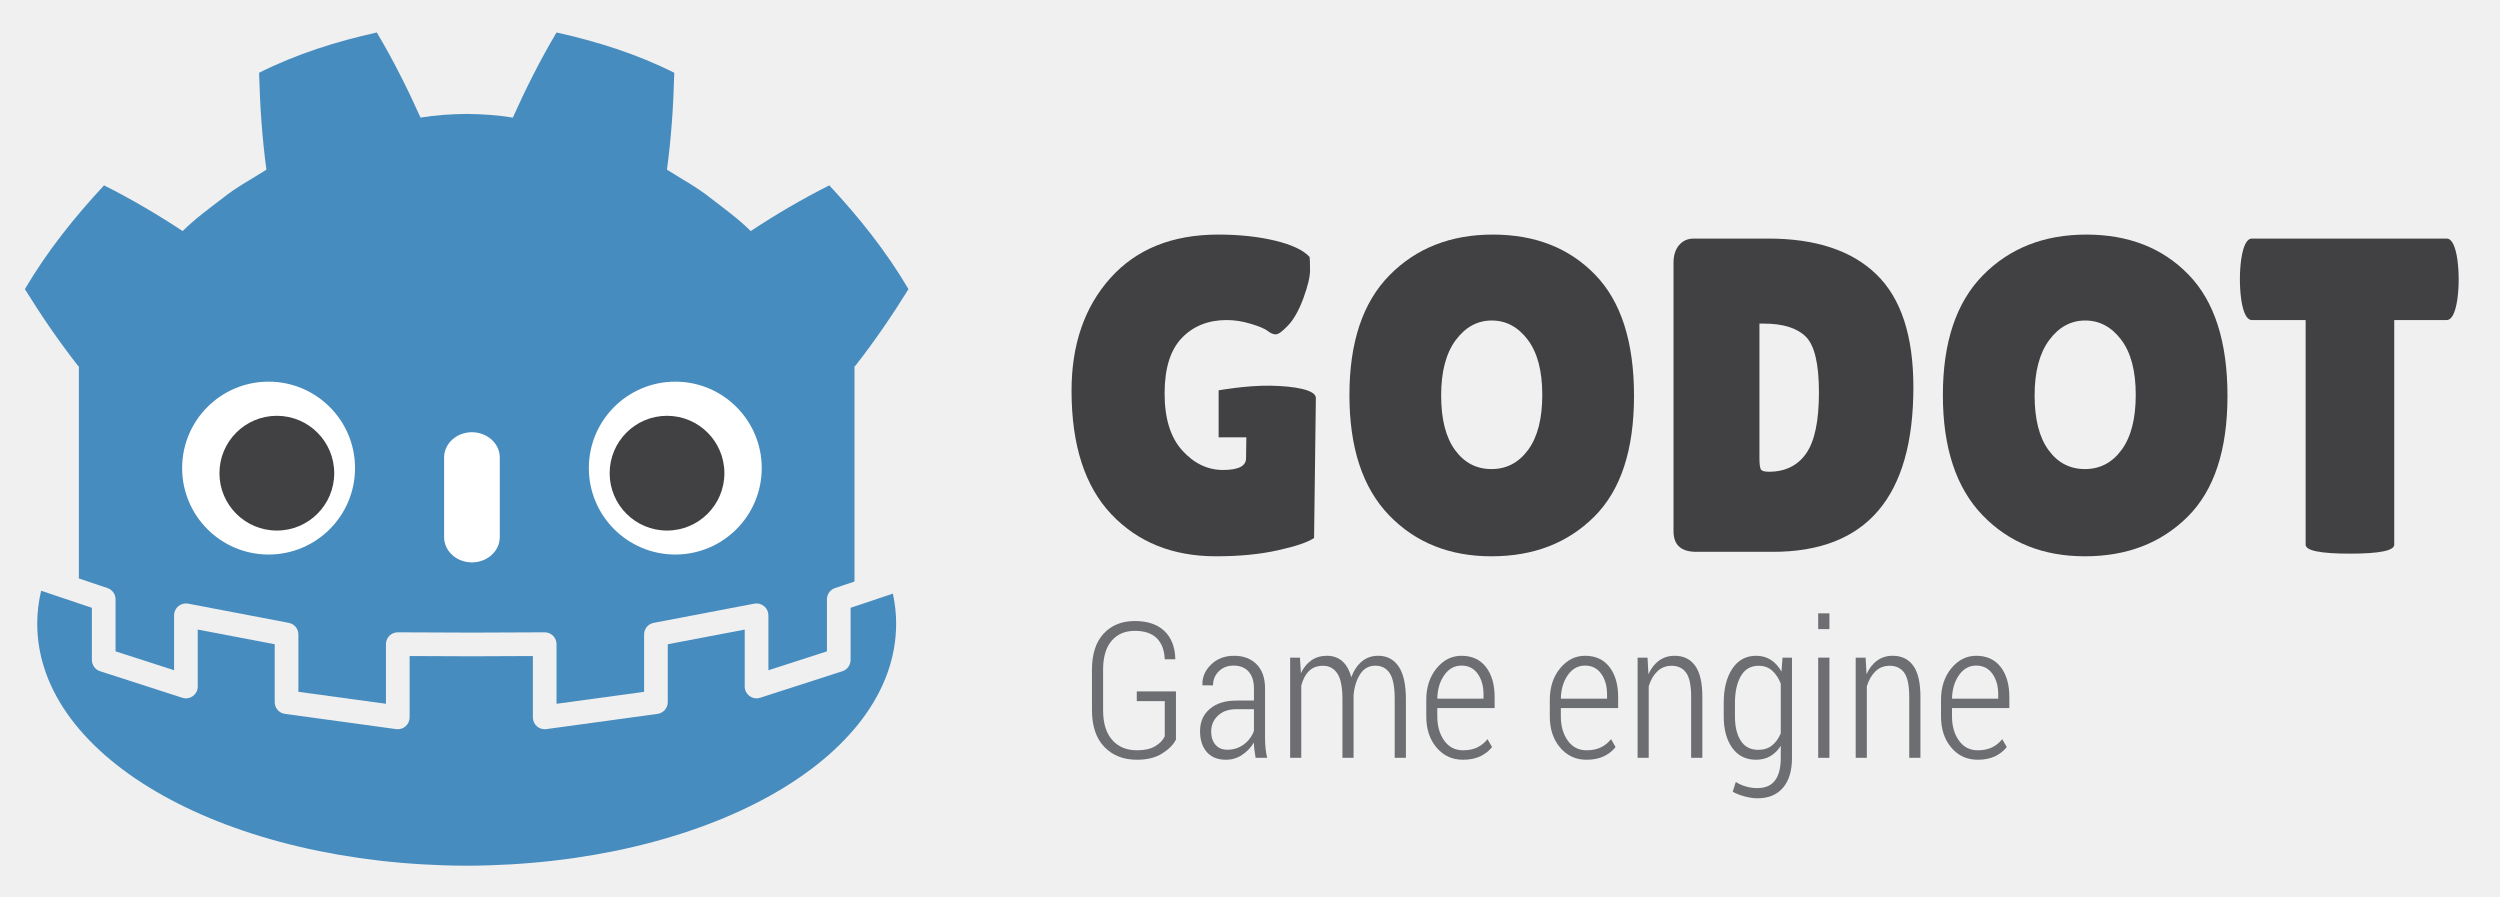
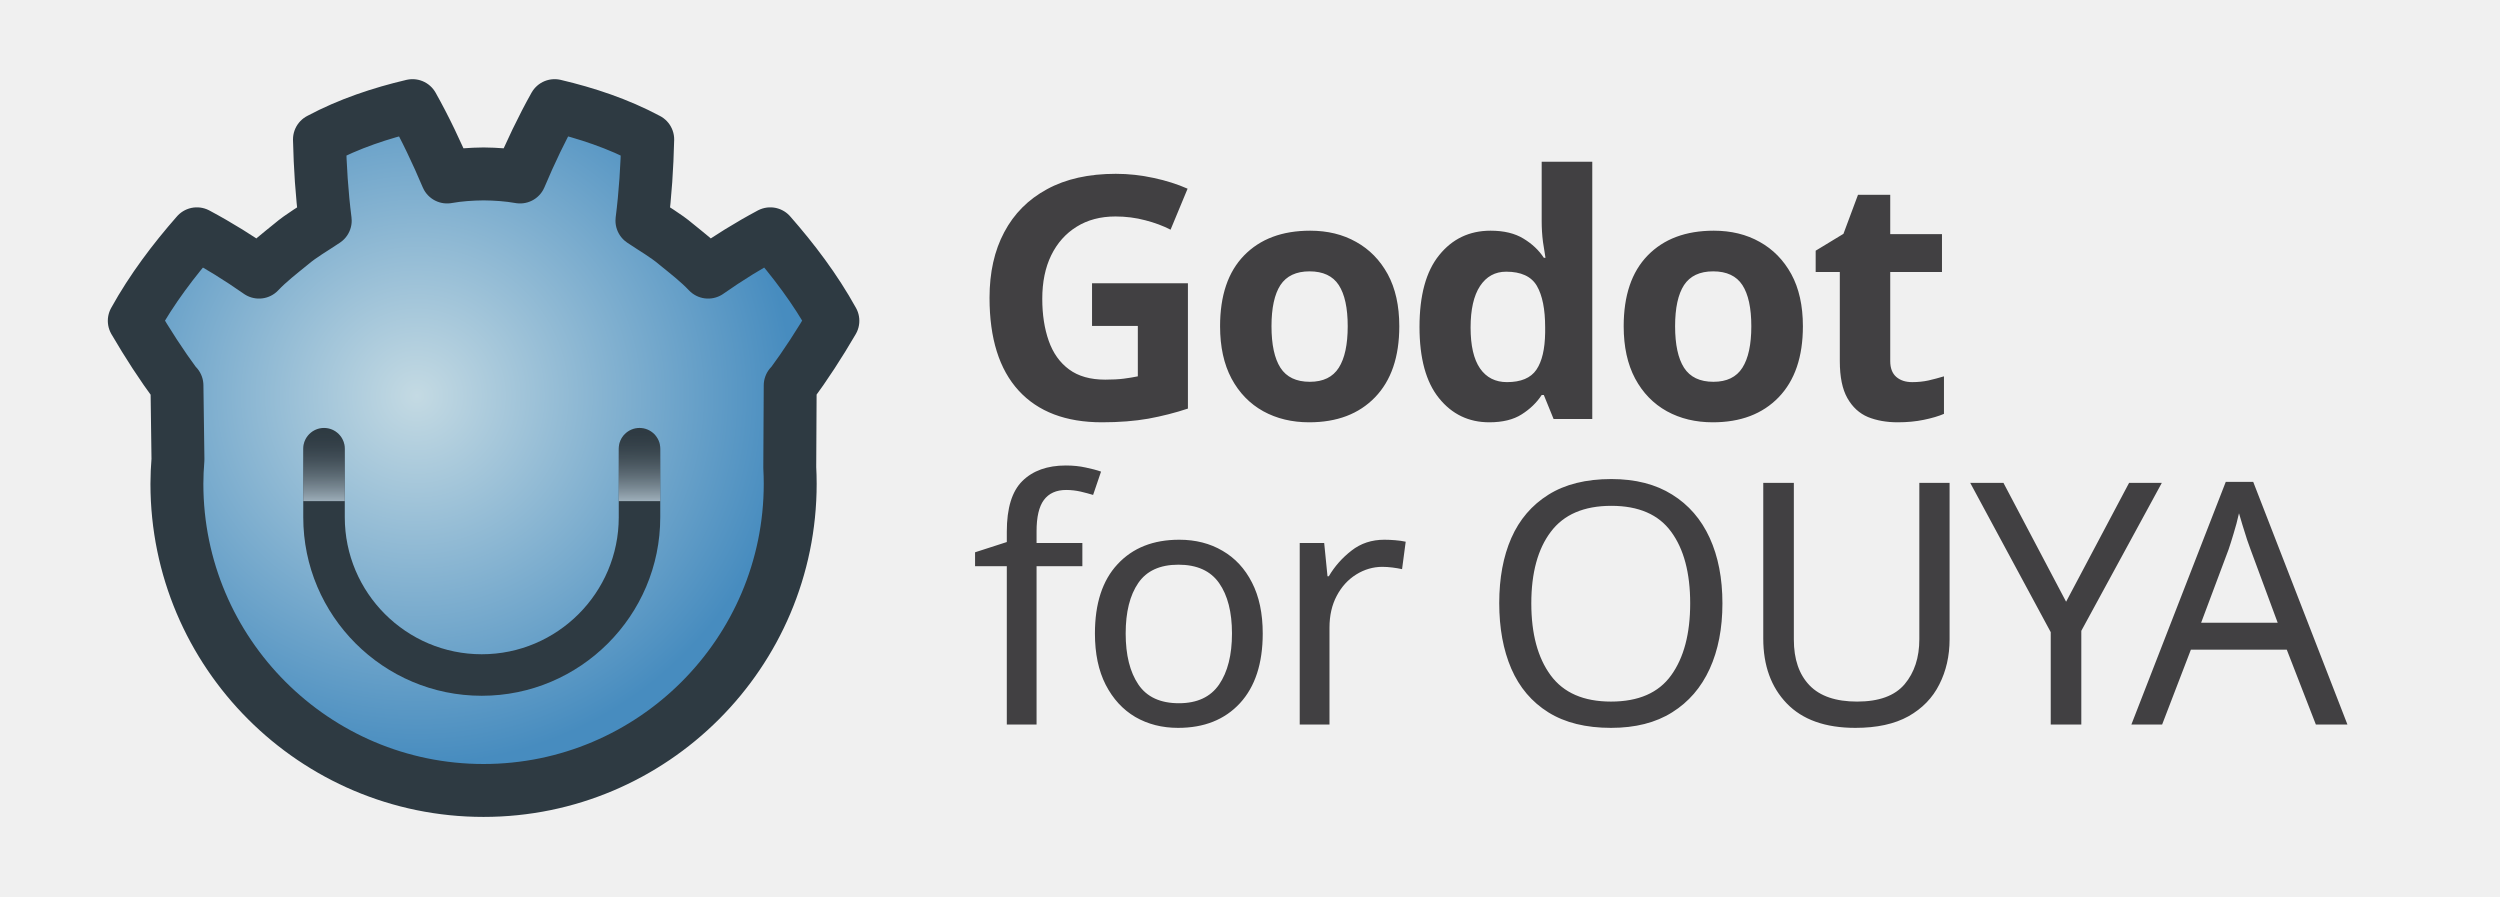
- <svg xmlns="http://www.w3.org/2000/svg" viewBox="0 0 236.275 84.688" height="84.688" width="236.275" xml:space="preserve" version="1.1" id="svg3336">
-   <defs id="defs3340">
-     <clipPath id="clipPath3350" clipPathUnits="userSpaceOnUse">
-       <path id="path3352" d="m 0,67.75 189.02,0 L 189.02,0 0,0 0,67.75 Z" />
-     </clipPath>
+ <svg xmlns="http://www.w3.org/2000/svg" xmlns:xlink="http://www.w3.org/1999/xlink" width="236.273" height="84.688" id="svg3030" version="1.1">
+   <defs id="defs3032">
+     <linearGradient id="linearGradient23">
+       <stop style="stop-color:#b7c9d5;stop-opacity:1;" offset="0" id="stop22" />
+       <stop style="stop-color:#2e3a42;stop-opacity:0;" offset="1" id="stop23" />
+     </linearGradient>
+     <linearGradient id="linearGradient18">
+       <stop style="stop-color:#c4dae3;stop-opacity:1;" offset="0" id="stop19" />
+       <stop style="stop-color:#478cbf;stop-opacity:1;" offset="1" id="stop17" />
+     </linearGradient>
+     <linearGradient id="linearGradient95">
+       <stop style="stop-color:#b7c9d5;stop-opacity:1;" offset="0" id="stop95" />
+       <stop style="stop-color:#2e3a42;stop-opacity:0;" offset="1" id="stop96" />
+     </linearGradient>
+     <radialGradient xlink:href="#linearGradient18" id="radialGradient14" gradientUnits="userSpaceOnUse" gradientTransform="matrix(1,0,0,0.9816743,0,9.984817)" cx="423.442" cy="474.216" fx="423.442" fy="474.216" r="499.145" />
+     <linearGradient xlink:href="#linearGradient23" id="linearGradient21" gradientUnits="userSpaceOnUse" x1="272.703" y1="626.926" x2="272.457" y2="516.588" />
+     <linearGradient xlink:href="#linearGradient95" id="linearGradient22" gradientUnits="userSpaceOnUse" x1="272.703" y1="626.926" x2="272.457" y2="516.588" />
+     <radialGradient xlink:href="#linearGradient18" id="radialGradient9" gradientUnits="userSpaceOnUse" gradientTransform="matrix(1,0,0,0.9816743,0,9.984817)" cx="423.442" cy="474.216" fx="423.442" fy="474.216" r="499.145" />
+     <linearGradient xlink:href="#linearGradient23" id="linearGradient9" gradientUnits="userSpaceOnUse" x1="272.703" y1="626.926" x2="272.457" y2="516.588" />
+     <linearGradient xlink:href="#linearGradient95" id="linearGradient10" gradientUnits="userSpaceOnUse" x1="272.703" y1="626.926" x2="272.457" y2="516.588" />
  </defs>
-   <g transform="matrix(1.25,0,0,-1.25,0,84.6875)" id="g3344">
-     <g id="g3346">
-       <g clip-path="url(#clipPath3350)" id="g3348">
-         <g transform="translate(112.7847,43.5176)" id="g3354">
-           <path id="path3356" style="fill:#414042;fill-opacity:1;fill-rule:nonzero;stroke:none" d="m 0,0 c -1.082,0 -1.989,-0.497 -2.724,-1.488 -0.732,-0.992 -1.099,-2.385 -1.099,-4.177 0,-1.796 0.349,-3.171 1.05,-4.129 0.699,-0.961 1.617,-1.439 2.756,-1.439 1.139,0 2.064,0.484 2.775,1.457 0.71,0.968 1.066,2.355 1.066,4.161 0,1.803 -0.367,3.192 -1.1,4.162 C 1.992,-0.484 1.083,0 0,0 m -0.017,-17.828 c -3.168,0 -5.752,1.037 -7.749,3.11 -1.994,2.075 -2.991,5.104 -2.991,9.084 0,3.984 1.008,6.999 3.027,9.053 2.018,2.051 4.624,3.077 7.815,3.077 3.191,0 5.769,-1.008 7.73,-3.029 1.964,-2.018 2.945,-5.076 2.945,-9.167 0,-4.094 -1.004,-7.139 -3.012,-9.137 -2.008,-1.994 -4.595,-2.991 -7.765,-2.991" />
-         </g>
-         <g transform="translate(133.0269,43.2832)" id="g3358">
-           <path id="path3360" style="fill:#414042;fill-opacity:1;fill-rule:nonzero;stroke:none" d="m 0,0 0,-10.119 c 0,-0.473 0.035,-0.771 0.103,-0.896 0.066,-0.124 0.27,-0.186 0.607,-0.186 1.242,0 2.183,0.464 2.826,1.388 0.645,0.924 0.964,2.462 0.964,4.617 0,2.155 -0.334,3.559 -0.997,4.212 C 2.837,-0.33 1.782,0 0.338,0 L 0,0 Z m -6.495,-15.7 0,20.298 c 0,0.564 0.14,1.009 0.423,1.34 0.281,0.325 0.648,0.49 1.1,0.49 l 5.65,0 c 3.586,0 6.309,-0.905 8.168,-2.709 1.862,-1.804 2.794,-4.645 2.794,-8.525 0,-8.3 -3.543,-12.45 -10.625,-12.45 l -5.785,0 c -1.149,0 -1.725,0.518 -1.725,1.556" />
-         </g>
-         <g transform="translate(157.6558,43.5176)" id="g3362">
-           <path id="path3364" style="fill:#414042;fill-opacity:1;fill-rule:nonzero;stroke:none" d="m 0,0 c -1.083,0 -1.991,-0.497 -2.726,-1.488 -0.731,-0.992 -1.097,-2.385 -1.097,-4.177 0,-1.796 0.35,-3.171 1.049,-4.129 0.698,-0.961 1.617,-1.439 2.756,-1.439 1.14,0 2.065,0.484 2.775,1.457 0.711,0.968 1.067,2.355 1.067,4.161 0,1.803 -0.367,3.192 -1.1,4.162 C 1.99,-0.484 1.083,0 0,0 m -0.018,-17.828 c -3.169,0 -5.751,1.037 -7.746,3.11 -1.997,2.075 -2.995,5.104 -2.995,9.084 0,3.984 1.009,6.999 3.027,9.053 2.02,2.051 4.624,3.077 7.817,3.077 3.192,0 5.768,-1.008 7.73,-3.029 1.963,-2.018 2.944,-5.076 2.944,-9.167 0,-4.094 -1.004,-7.139 -3.012,-9.137 -2.007,-1.994 -4.596,-2.991 -7.765,-2.991" />
-         </g>
-         <g transform="translate(181.0239,26.5664)" id="g3366">
-           <path id="path3368" style="fill:#414042;fill-opacity:1;fill-rule:nonzero;stroke:none" d="m 0,0 c 0,-0.448 -1.115,-0.676 -3.349,-0.676 -2.232,0 -3.35,0.228 -3.35,0.676 l 0,16.985 -4.059,0 c -0.384,0 -0.655,0.518 -0.812,1.558 -0.068,0.495 -0.1,1.002 -0.1,1.521 0,0.517 0.032,1.026 0.1,1.522 0.157,1.037 0.428,1.559 0.812,1.559 l 14.717,0 c 0.383,0 0.653,-0.522 0.812,-1.559 0.067,-0.496 0.101,-1.005 0.101,-1.522 0,-0.519 -0.034,-1.026 -0.101,-1.521 C 4.612,17.503 4.342,16.985 3.959,16.985 L 0,16.985 0,0 Z" />
-         </g>
-         <g transform="translate(96.0444,38.5889)" id="g3370">
-           <path id="path3372" style="fill:#414042;fill-opacity:1;fill-rule:nonzero;stroke:none" d="m 0,0 c -1.821,0.028 -3.906,-0.352 -3.906,-0.352 l 0,-3.554 2.096,0 -0.023,-1.585 c 0,-0.587 -0.582,-0.882 -1.743,-0.882 -1.162,0 -2.188,0.492 -3.078,1.474 -0.893,0.982 -1.337,2.419 -1.337,4.311 0,1.897 0.434,3.295 1.303,4.197 0.866,0.902 2.002,1.354 3.399,1.354 0.587,0 1.195,-0.095 1.827,-0.288 0.632,-0.192 1.055,-0.371 1.27,-0.539 0.214,-0.173 0.417,-0.255 0.609,-0.255 0.191,0 0.501,0.223 0.929,0.676 0.429,0.451 0.813,1.134 1.152,2.046 0.337,0.916 0.506,1.618 0.506,2.116 0,0.494 -0.01,0.835 -0.032,1.014 -0.474,0.519 -1.348,0.93 -2.624,1.236 -1.273,0.304 -2.7,0.456 -4.279,0.456 -3.474,0 -6.191,-1.094 -8.153,-3.281 -1.963,-2.189 -2.943,-5.03 -2.943,-8.527 0,-4.105 1.003,-7.218 3.008,-9.338 2.01,-2.12 4.648,-3.178 7.919,-3.178 1.759,0 3.321,0.151 4.684,0.456 1.366,0.303 2.274,0.615 2.726,0.93 L 3.445,-0.926 C 3.445,-0.311 1.821,-0.031 0,0" />
-         </g>
-         <g transform="translate(88.9126,11.8398)" id="g3374">
-           <path id="path3376" style="fill:#6d6e71;fill-opacity:1;fill-rule:nonzero;stroke:none" d="m 0,0 c -0.187,-0.384 -0.531,-0.735 -1.034,-1.054 -0.502,-0.32 -1.14,-0.479 -1.915,-0.479 -1.022,0 -1.844,0.322 -2.469,0.973 -0.622,0.647 -0.934,1.579 -0.934,2.794 l 0,3.032 c 0,1.189 0.294,2.101 0.883,2.738 0.588,0.632 1.376,0.952 2.359,0.952 0.962,0 1.707,-0.253 2.234,-0.753 C -0.35,7.701 -0.074,7 -0.05,6.104 l -0.013,-0.04 -0.785,0 C -0.876,6.751 -1.075,7.28 -1.45,7.654 -1.823,8.025 -2.377,8.213 -3.11,8.213 -3.851,8.213 -4.438,7.962 -4.868,7.459 -5.296,6.957 -5.51,6.229 -5.51,5.273 l 0,-3.048 c 0,-0.992 0.231,-1.747 0.693,-2.268 0.461,-0.517 1.083,-0.775 1.868,-0.775 0.574,0 1.034,0.101 1.379,0.309 0.346,0.205 0.587,0.455 0.722,0.752 l 0,2.655 -2.115,0 0,0.739 L 0,3.637 0,0 Z" />
-         </g>
-         <g transform="translate(92.7988,11.0645)" id="g3378">
-           <path id="path3380" style="fill:#6d6e71;fill-opacity:1;fill-rule:nonzero;stroke:none" d="m 0,0 c 0.465,0 0.88,0.132 1.242,0.4 0.362,0.27 0.616,0.611 0.767,1.026 l 0,1.638 -1.346,0 C 0.091,3.064 -0.368,2.902 -0.711,2.578 -1.055,2.256 -1.225,1.854 -1.225,1.375 -1.225,0.971 -1.119,0.639 -0.903,0.383 -0.688,0.126 -0.387,0 0,0 M 2.135,-0.611 C 2.093,-0.349 2.06,-0.136 2.04,0.031 2.02,0.201 2.009,0.37 2.009,0.542 1.779,0.166 1.483,-0.146 1.116,-0.39 0.75,-0.636 0.343,-0.758 -0.105,-0.758 c -0.627,0 -1.109,0.195 -1.45,0.583 -0.34,0.391 -0.511,0.917 -0.511,1.581 0,0.702 0.247,1.266 0.741,1.684 0.494,0.418 1.166,0.627 2.011,0.627 l 1.323,0 0,0.93 C 2.009,5.183 1.873,5.604 1.604,5.909 1.331,6.21 0.954,6.362 0.468,6.362 0.017,6.362 -0.356,6.219 -0.649,5.928 -0.94,5.639 -1.085,5.285 -1.085,4.864 l -0.786,0.007 -0.014,0.041 c -0.022,0.571 0.194,1.076 0.65,1.524 0.454,0.446 1.036,0.668 1.745,0.668 0.701,0 1.265,-0.213 1.696,-0.638 0.428,-0.429 0.643,-1.04 0.643,-1.835 l 0,-3.715 c 0,-0.27 0.012,-0.533 0.036,-0.784 0.024,-0.254 0.063,-0.499 0.125,-0.743 l -0.875,0 z" />
-         </g>
-         <g transform="translate(98.2871,18.0273)" id="g3382">
-           <path id="path3384" style="fill:#6d6e71;fill-opacity:1;fill-rule:nonzero;stroke:none" d="m 0,0 0.072,-1.176 c 0.199,0.421 0.466,0.745 0.796,0.976 0.332,0.227 0.722,0.341 1.171,0.341 0.457,0 0.843,-0.133 1.154,-0.403 0.311,-0.268 0.541,-0.675 0.687,-1.22 0.186,0.503 0.451,0.902 0.794,1.19 0.343,0.289 0.759,0.433 1.242,0.433 0.664,0 1.179,-0.269 1.544,-0.807 0.367,-0.539 0.55,-1.366 0.55,-2.483 l 0,-4.425 -0.846,0 0,4.439 c 0,0.929 -0.128,1.583 -0.378,1.959 -0.252,0.377 -0.612,0.567 -1.078,0.567 -0.491,0 -0.874,-0.207 -1.149,-0.628 C 4.285,-1.658 4.116,-2.185 4.054,-2.82 l 0,-0.197 0,-4.557 -0.842,0 0,4.434 c 0,0.908 -0.127,1.557 -0.387,1.945 -0.259,0.387 -0.619,0.58 -1.081,0.58 -0.442,0 -0.8,-0.135 -1.068,-0.403 C 0.407,-1.286 0.215,-1.654 0.099,-2.121 l 0,-5.453 -0.841,0 0,7.574 L 0,0 Z" />
-         </g>
-         <g transform="translate(110.499,17.4268)" id="g3386">
-           <path id="path3388" style="fill:#6d6e71;fill-opacity:1;fill-rule:nonzero;stroke:none" d="m 0,0 c -0.527,0 -0.959,-0.24 -1.299,-0.72 -0.339,-0.481 -0.514,-1.074 -0.529,-1.781 l 3.495,0 0,0.324 c 0,0.625 -0.147,1.146 -0.441,1.559 C 0.931,-0.205 0.523,0 0,0 m 0.119,-7.12 c -0.817,0 -1.485,0.307 -2.003,0.921 -0.517,0.612 -0.777,1.395 -0.777,2.349 l 0,1.258 c 0,0.956 0.26,1.753 0.78,2.387 0.521,0.631 1.147,0.946 1.881,0.946 0.793,0 1.408,-0.281 1.847,-0.845 0.44,-0.566 0.66,-1.326 0.66,-2.279 l 0,-0.831 -4.335,0 0,-0.63 c 0,-0.733 0.176,-1.344 0.525,-1.831 0.35,-0.488 0.826,-0.73 1.422,-0.73 0.414,0 0.775,0.073 1.075,0.217 0.301,0.147 0.558,0.353 0.773,0.624 L 2.311,-6.16 C 2.083,-6.45 1.786,-6.685 1.424,-6.858 1.063,-7.031 0.627,-7.12 0.119,-7.12" />
-         </g>
-         <g transform="translate(119.8403,17.4268)" id="g3390">
-           <path id="path3392" style="fill:#6d6e71;fill-opacity:1;fill-rule:nonzero;stroke:none" d="m 0,0 c -0.528,0 -0.962,-0.24 -1.301,-0.72 -0.337,-0.481 -0.513,-1.074 -0.528,-1.781 l 3.495,0 0,0.324 c 0,0.625 -0.146,1.146 -0.442,1.559 C 0.93,-0.205 0.522,0 0,0 m 0.118,-7.12 c -0.817,0 -1.484,0.307 -2.001,0.921 -0.52,0.612 -0.78,1.395 -0.78,2.349 l 0,1.258 c 0,0.956 0.262,1.753 0.78,2.387 C -1.36,0.426 -0.734,0.741 0,0.741 0.792,0.741 1.409,0.46 1.847,-0.104 2.286,-0.67 2.505,-1.43 2.505,-2.383 l 0,-0.831 -4.334,0 0,-0.63 c 0,-0.733 0.176,-1.344 0.527,-1.831 0.348,-0.488 0.822,-0.73 1.42,-0.73 0.416,0 0.775,0.073 1.074,0.217 0.302,0.147 0.559,0.353 0.776,0.624 L 2.31,-6.16 C 2.081,-6.45 1.786,-6.685 1.423,-6.858 1.063,-7.031 0.627,-7.12 0.118,-7.12" />
-         </g>
-         <g transform="translate(124.5659,18.0273)" id="g3394">
-           <path id="path3396" style="fill:#6d6e71;fill-opacity:1;fill-rule:nonzero;stroke:none" d="m 0,0 0.069,-1.252 c 0.202,0.444 0.469,0.789 0.804,1.029 0.332,0.242 0.723,0.364 1.172,0.364 0.677,0 1.196,-0.25 1.556,-0.753 0.363,-0.502 0.544,-1.283 0.544,-2.341 l 0,-4.621 -0.847,0 0,4.613 c 0,0.865 -0.127,1.47 -0.379,1.82 -0.251,0.351 -0.619,0.526 -1.098,0.526 -0.43,0 -0.791,-0.14 -1.08,-0.424 C 0.451,-1.32 0.234,-1.695 0.09,-2.168 l 0,-5.406 -0.84,0 L -0.75,0 0,0 Z" />
-         </g>
-         <g transform="translate(131.1768,13.5771)" id="g3398">
-           <path id="path3400" style="fill:#6d6e71;fill-opacity:1;fill-rule:nonzero;stroke:none" d="m 0,0 c 0,-0.769 0.146,-1.38 0.441,-1.835 0.292,-0.459 0.736,-0.686 1.33,-0.686 0.406,0 0.748,0.109 1.029,0.331 0.28,0.221 0.501,0.53 0.664,0.921 l 0,3.752 C 3.307,2.887 3.091,3.213 2.818,3.464 2.545,3.711 2.2,3.835 1.785,3.835 1.193,3.835 0.746,3.577 0.448,3.06 0.149,2.541 0,1.865 0,1.035 L 0,0 Z m -0.849,1.035 c 0,1.073 0.217,1.936 0.652,2.585 0.432,0.647 1.033,0.971 1.8,0.971 0.425,0 0.798,-0.104 1.117,-0.312 C 3.039,4.075 3.303,3.776 3.515,3.396 l 0.082,1.054 0.714,0 0,-7.581 c 0,-0.971 -0.226,-1.723 -0.678,-2.255 -0.452,-0.53 -1.095,-0.799 -1.926,-0.799 -0.298,0 -0.619,0.047 -0.962,0.138 -0.344,0.091 -0.648,0.21 -0.915,0.359 l 0.233,0.739 c 0.227,-0.148 0.481,-0.262 0.763,-0.342 0.279,-0.083 0.568,-0.123 0.867,-0.123 0.602,0 1.049,0.193 1.337,0.579 0.289,0.391 0.434,0.956 0.434,1.704 l 0,0.916 C 3.25,-2.556 2.986,-2.817 2.673,-2.998 2.362,-3.18 1.998,-3.271 1.588,-3.271 c -0.761,0 -1.358,0.298 -1.789,0.894 -0.431,0.595 -0.648,1.388 -0.648,2.377 l 0,1.035 z" />
-         </g>
-         <path id="path3402" style="fill:#6d6e71;fill-opacity:1;fill-rule:nonzero;stroke:none" d="m 138.318,10.453 -0.848,0 0,7.574 0.848,0 0,-7.574 z m 0,9.731 -0.848,0 0,1.193 0.848,0 0,-1.193 z" />
-         <g transform="translate(141.0552,18.0273)" id="g3404">
-           <path id="path3406" style="fill:#6d6e71;fill-opacity:1;fill-rule:nonzero;stroke:none" d="m 0,0 0.069,-1.252 c 0.202,0.444 0.468,0.789 0.803,1.029 0.334,0.242 0.725,0.364 1.173,0.364 0.677,0 1.197,-0.25 1.558,-0.753 0.363,-0.502 0.542,-1.283 0.542,-2.341 l 0,-4.621 -0.847,0 0,4.613 c 0,0.865 -0.127,1.47 -0.378,1.82 -0.253,0.351 -0.618,0.526 -1.099,0.526 -0.43,0 -0.79,-0.14 -1.079,-0.424 C 0.453,-1.32 0.235,-1.695 0.092,-2.168 l 0,-5.406 -0.842,0 L -0.75,0 0,0 Z" />
-         </g>
-         <g transform="translate(149.4155,17.4268)" id="g3408">
-           <path id="path3410" style="fill:#6d6e71;fill-opacity:1;fill-rule:nonzero;stroke:none" d="m 0,0 c -0.528,0 -0.961,-0.24 -1.299,-0.72 -0.338,-0.481 -0.514,-1.074 -0.53,-1.781 l 3.495,0 0,0.324 c 0,0.625 -0.145,1.146 -0.44,1.559 C 0.932,-0.205 0.523,0 0,0 m 0.12,-7.12 c -0.819,0 -1.486,0.307 -2.002,0.921 -0.518,0.612 -0.778,1.395 -0.778,2.349 l 0,1.258 c 0,0.956 0.26,1.753 0.78,2.387 0.521,0.631 1.148,0.946 1.88,0.946 0.793,0 1.41,-0.281 1.85,-0.845 0.438,-0.566 0.657,-1.326 0.657,-2.279 l 0,-0.831 -4.336,0 0,-0.63 c 0,-0.733 0.177,-1.344 0.527,-1.831 0.349,-0.488 0.823,-0.73 1.422,-0.73 0.414,0 0.773,0.073 1.072,0.217 0.304,0.147 0.56,0.353 0.777,0.624 L 2.313,-6.16 C 2.082,-6.45 1.787,-6.685 1.425,-6.858 1.064,-7.031 0.628,-7.12 0.12,-7.12" />
-         </g>
-         <g transform="translate(64.312,21.7949)" id="g3412">
-           <path id="path3414" style="fill:#478cbf;fill-opacity:1;fill-rule:nonzero;stroke:none" d="m 0,0 0,-3.942 c 0,-0.39 -0.25,-0.734 -0.621,-0.852 L -6.835,-6.8 c -0.273,-0.091 -0.57,-0.042 -0.8,0.128 -0.232,0.168 -0.37,0.437 -0.37,0.721 l 0,4.305 -5.818,-1.108 0,-4.381 c 0,-0.447 -0.332,-0.824 -0.775,-0.885 l -8.41,-1.152 c -0.039,-0.003 -0.081,-0.008 -0.121,-0.008 -0.214,0 -0.424,0.078 -0.588,0.22 -0.195,0.172 -0.306,0.416 -0.306,0.676 l 0,4.638 -4.341,-0.018 0,-10e-4 -0.318,10e-4 -0.319,-10e-4 0,10e-4 -4.34,0.018 0,-4.638 c 0,-0.26 -0.112,-0.504 -0.307,-0.676 -0.164,-0.142 -0.374,-0.22 -0.587,-0.22 -0.041,0 -0.082,0.005 -0.123,0.008 l -8.41,1.152 c -0.442,0.061 -0.774,0.438 -0.774,0.885 l 0,4.381 -5.819,1.108 0,-4.305 c 0,-0.284 -0.137,-0.553 -0.368,-0.721 -0.232,-0.17 -0.529,-0.219 -0.802,-0.128 l -6.215,2.006 c -0.369,0.118 -0.619,0.462 -0.619,0.852 l 0,3.942 -3.837,1.29 c -0.19,-0.811 -0.295,-1.642 -0.295,-2.481 0,-10.301 14.512,-18.252 32.448,-18.309 l 0.022,0 0.023,0 c 17.936,0.057 32.448,8.008 32.448,18.309 0,0.766 -0.088,1.521 -0.247,2.266 L 0,0 Z" />
-         </g>
-         <g transform="translate(5.9634,40.0615)" id="g3416">
-           <path id="path3418" style="fill:#478cbf;fill-opacity:1;fill-rule:nonzero;stroke:none" d="m 0,0 0,-16.047 2.163,-0.729 c 0.364,-0.122 0.61,-0.462 0.61,-0.847 l 0,-3.936 4.426,-1.428 0,4.154 c 0,0.27 0.118,0.52 0.323,0.689 0.206,0.172 0.474,0.241 0.739,0.192 l 7.608,-1.452 c 0.422,-0.079 0.728,-0.448 0.728,-0.877 l 0,-4.338 6.62,-0.904 0,4.509 c 0,0.241 0.096,0.467 0.264,0.635 0.167,0.166 0.394,0.259 0.633,0.259 l 0.002,0 5.551,-0.022 5.549,0.022 c 0.245,-10e-4 0.468,-0.093 0.635,-0.259 0.169,-0.168 0.264,-0.394 0.264,-0.635 l 0,-4.509 6.621,0.904 0,4.338 c 0,0.429 0.304,0.798 0.726,0.877 l 7.609,1.452 c 0.262,0.049 0.533,-0.02 0.738,-0.192 0.205,-0.169 0.325,-0.419 0.325,-0.689 l 0,-4.154 4.425,1.428 0,3.936 c 0,0.385 0.245,0.725 0.609,0.847 l 1.475,0.497 0,16.279 0.04,0 c 1.437,1.834 2.767,3.767 4.042,5.828 -1.694,2.883 -3.768,5.459 -5.986,7.846 -2.057,-1.035 -4.055,-2.208 -5.942,-3.456 -0.944,0.938 -2.008,1.706 -3.052,2.509 -1.027,0.824 -2.183,1.428 -3.281,2.132 0.327,2.433 0.489,4.828 0.554,7.327 -2.831,1.424 -5.85,2.369 -8.903,3.047 -1.219,-2.048 -2.334,-4.267 -3.304,-6.436 -1.152,0.192 -2.309,0.264 -3.467,0.277 l 0,0.002 c -0.008,0 -0.015,-0.002 -0.022,-0.002 -0.008,0 -0.015,0.002 -0.022,0.002 l 0,-0.002 c -1.16,-0.013 -2.316,-0.085 -3.468,-0.277 -0.97,2.169 -2.084,4.388 -3.305,6.436 C 19.475,24.555 16.456,23.61 13.626,22.186 13.69,19.687 13.852,17.292 14.18,14.859 13.081,14.155 11.925,13.551 10.898,12.727 9.855,11.924 8.79,11.156 7.846,10.218 5.958,11.466 3.961,12.639 1.904,13.674 -0.314,11.287 -2.388,8.711 -4.082,5.828 -2.807,3.767 -1.477,1.834 -0.04,0 L 0,0 Z" />
-         </g>
-         <g transform="translate(26.8428,32.3604)" id="g3420">
-           <path id="path3422" style="fill:#ffffff;fill-opacity:1;fill-rule:nonzero;stroke:none" d="m 0,0 c 0,-3.611 -2.926,-6.537 -6.537,-6.537 -3.608,0 -6.535,2.926 -6.535,6.537 0,3.609 2.927,6.533 6.535,6.533 C -2.926,6.533 0,3.609 0,0" />
-         </g>
-         <g transform="translate(25.27,31.9727)" id="g3424">
-           <path id="path3426" style="fill:#414042;fill-opacity:1;fill-rule:nonzero;stroke:none" d="m 0,0 c 0,-2.396 -1.941,-4.337 -4.339,-4.337 -2.396,0 -4.339,1.941 -4.339,4.337 0,2.396 1.943,4.339 4.339,4.339 C -1.941,4.339 0,2.396 0,0" />
-         </g>
-         <g transform="translate(35.6816,25.2285)" id="g3428">
-           <path id="path3430" style="fill:#ffffff;fill-opacity:1;fill-rule:nonzero;stroke:none" d="m 0,0 c -1.162,0 -2.104,0.856 -2.104,1.912 l 0,6.018 c 0,1.054 0.942,1.912 2.104,1.912 1.162,0 2.106,-0.858 2.106,-1.912 l 0,-6.018 C 2.106,0.856 1.162,0 0,0" />
-         </g>
-         <g transform="translate(44.5215,32.3604)" id="g3432">
-           <path id="path3434" style="fill:#ffffff;fill-opacity:1;fill-rule:nonzero;stroke:none" d="m 0,0 c 0,-3.611 2.926,-6.537 6.537,-6.537 3.609,0 6.535,2.926 6.535,6.537 0,3.609 -2.926,6.533 -6.535,6.533 C 2.926,6.533 0,3.609 0,0" />
-         </g>
-         <g transform="translate(46.0947,31.9727)" id="g3436">
-           <path id="path3438" style="fill:#414042;fill-opacity:1;fill-rule:nonzero;stroke:none" d="m 0,0 c 0,-2.396 1.941,-4.337 4.336,-4.337 2.398,0 4.339,1.941 4.339,4.337 0,2.396 -1.941,4.339 -4.339,4.339 C 1.941,4.339 0,2.396 0,0" />
-         </g>
+   <g id="layer1" transform="translate(-393.8633,-498.0183)">
+     <g id="g8" transform="matrix(0.9825399,0,0,1.04192,-0.05469654,-32.85931)" style="display:none;stroke-width:63.859;stroke-dasharray:none">
+       <path id="path1" style="display:inline;fill:url(#radialGradient14);fill-rule:nonzero;stroke:#2e3a42;stroke-width:70.291;stroke-linecap:round;stroke-linejoin:round;stroke-dasharray:none;stroke-opacity:1" d="m 417.619,90 c -42.395,9.987 -84.33,23.907 -123.641,44.883 0.889,36.811 3.139,72.091 7.695,107.93 -15.266,10.37 -31.324,19.267 -45.59,31.404 -14.488,11.828 -29.282,23.14 -42.395,36.957 -26.226,-18.383 -53.966,-35.66 -82.539,-50.906 C 100.341,295.429 71.531,333.373 48,375.84 c 17.711,30.359 36.185,58.834 56.146,85.85 h 0.555 l 1.332,98.352 c -0.845,10.688 -1.402,21.456 -1.402,32.357 0,224.582 182.713,407.307 407.307,407.307 224.616,0 407.373,-182.724 407.373,-407.307 0,-7.261 -0.207,-14.474 -0.584,-21.643 l 0.572,-109.066 h 0.555 C 939.815,434.674 958.289,406.199 976,375.84 952.469,333.373 923.659,295.429 892.85,260.268 c -28.573,15.246 -56.327,32.523 -82.539,50.906 -13.113,-13.817 -27.893,-25.129 -42.395,-36.957 -14.266,-12.138 -30.322,-21.034 -45.574,-31.404 4.542,-35.839 6.792,-71.119 7.695,-107.93 C 690.712,113.907 648.776,99.987 606.367,90 c -16.933,30.168 -32.421,62.855 -45.895,94.805 -16.002,-2.828 -32.075,-3.889 -48.16,-4.08 v -0.031 c -0.111,0 -0.207,0.031 -0.305,0.031 -0.111,0 -0.209,-0.031 -0.307,-0.031 v 0.031 c -16.113,0.191 -32.172,1.252 -48.174,4.08 C 450.053,152.855 434.58,120.168 417.619,90 Z" transform="matrix(0.9355419,0,0,0.8822244,42.15664,69.47642)" />
+       <path id="path2" style="display:inline;fill:#2e3a42;fill-opacity:1;fill-rule:nonzero;stroke:none;stroke-width:71.814;stroke-dasharray:none;stroke-opacity:1" d="m 719.152,518.16 c -15.21,0 -27.589,12.353 -27.589,27.59 v 91.08 c 0,100.277 -81.616,181.947 -181.992,181.947 -100.309,0 -181.938,-81.67 -181.938,-181.947 v -91.08 c 0,-15.236 -12.385,-27.59 -27.583,-27.59 -15.21,0 -27.583,12.353 -27.583,27.59 v 91.08 c 0,130.691 106.381,237.105 237.104,237.105 130.737,0 237.13,-106.414 237.13,-237.105 v -91.08 c 0,-15.236 -12.351,-27.59 -27.549,-27.59" transform="matrix(0.9355419,0,0,0.8822244,42.15664,69.47642)" />
+       <path style="display:inline;fill:url(#linearGradient21);fill-opacity:1;fill-rule:nonzero;stroke:none;stroke-width:71.814;stroke-dasharray:none;stroke-opacity:1" d="m 719.152,518.161 c -15.21,0 -27.59,12.352 -27.59,27.588 v 69.612 h 55.138 v -69.612 c 0,-15.236 -12.35,-27.588 -27.548,-27.588 z" transform="matrix(0.9355419,0,0,0.8822244,42.15664,69.47642)" id="path5" />
+       <path style="display:inline;fill:url(#linearGradient22);fill-opacity:1;fill-rule:nonzero;stroke:none;stroke-width:71.814;stroke-dasharray:none;stroke-opacity:1" d="m 300.05,518.161 c -15.21,0 -27.582,12.352 -27.582,27.588 v 69.612 h 55.166 v -69.612 c 0,-15.236 -12.386,-27.588 -27.584,-27.588 z" id="path7" transform="matrix(0.9355419,0,0,0.8822244,42.15664,69.47642)" />
+     </g>
+     <g id="layer2" style="display:none">
+       <rect style="fill:#000000;stroke-width:49.464;stroke-linecap:round;stroke-linejoin:round" id="rect9" width="732" height="412" x="146" y="334.362" ry="0" />
+       <use x="0" y="0" xlink:href="#g8" id="use9" transform="matrix(0.3095845,0,0,0.3095845,186.9135,364.5702)" />
+       <text xml:space="preserve" style="font-style:normal;font-variant:normal;font-weight:normal;font-stretch:normal;font-size:90.791px;line-height:0.9;font-family:Poppins;-inkscape-font-specification:Poppins;text-align:center;letter-spacing:-2.724px;word-spacing:-0.142px;text-anchor:middle;display:inline;fill:none;fill-opacity:0.434;stroke:#000000;stroke-width:140.34;stroke-linecap:round;stroke-linejoin:round" x="452.69" y="531.648" id="text1">
+         <tspan id="tspan1" style="font-weight:bold;font-size:90.791px;line-height:0.9;text-align:start;letter-spacing:-2.724px;word-spacing:-0.142px;text-anchor:start;fill:#414042;fill-opacity:1;stroke:none;stroke-width:140.34" x="452.69" y="531.648" dy="-0.215" dx="-0.017" rotate="0 0 0 0 0 0">Godot</tspan>
+         <tspan style="font-size:90.791px;line-height:0.9;text-align:start;letter-spacing:-2.724px;word-spacing:-0.142px;text-anchor:start;fill:#414042;fill-opacity:1;stroke:none;stroke-width:140.34" x="452.69" y="613.36" id="tspan2" rotate="0 0 0 0 0 0 0 0 0">for OUYA</tspan>
+       </text>
+     </g>
+     <g id="g12" style="display:inline">
+       <rect style="fill:none;fill-opacity:1;stroke-width:12.741;stroke-linecap:round;stroke-linejoin:round" id="rect10" width="236.273" height="84.688" x="393.863" y="498.018" ry="0" />
+       <g id="use11" transform="matrix(0.07604945,0,0,0.08064552,399.9324,495.9943)" style="display:inline;stroke-width:63.859;stroke-dasharray:none">
+         <path id="path3" style="display:inline;fill:url(#radialGradient9);fill-rule:nonzero;stroke:#2e3a42;stroke-width:70.291;stroke-linecap:round;stroke-linejoin:round;stroke-dasharray:none;stroke-opacity:1" d="m 417.619,90 c -42.395,9.987 -84.33,23.907 -123.641,44.883 0.889,36.811 3.139,72.091 7.695,107.93 -15.266,10.37 -31.324,19.267 -45.59,31.404 -14.488,11.828 -29.282,23.14 -42.395,36.957 -26.226,-18.383 -53.966,-35.66 -82.539,-50.906 C 100.341,295.429 71.531,333.373 48,375.84 c 17.711,30.359 36.185,58.834 56.146,85.85 h 0.555 l 1.332,98.352 c -0.845,10.688 -1.402,21.456 -1.402,32.357 0,224.582 182.713,407.307 407.307,407.307 224.616,0 407.373,-182.724 407.373,-407.307 0,-7.261 -0.207,-14.474 -0.584,-21.643 l 0.572,-109.066 h 0.555 C 939.815,434.674 958.289,406.199 976,375.84 952.469,333.373 923.659,295.429 892.85,260.268 c -28.573,15.246 -56.327,32.523 -82.539,50.906 -13.113,-13.817 -27.893,-25.129 -42.395,-36.957 -14.266,-12.138 -30.322,-21.034 -45.574,-31.404 4.542,-35.839 6.792,-71.119 7.695,-107.93 C 690.712,113.907 648.776,99.987 606.367,90 c -16.933,30.168 -32.421,62.855 -45.895,94.805 -16.002,-2.828 -32.075,-3.889 -48.16,-4.08 v -0.031 c -0.111,0 -0.207,0.031 -0.305,0.031 -0.111,0 -0.209,-0.031 -0.307,-0.031 v 0.031 c -16.113,0.191 -32.172,1.252 -48.174,4.08 C 450.053,152.855 434.58,120.168 417.619,90 Z" transform="matrix(0.9355419,0,0,0.8822244,42.15664,69.47642)" />
+         <path id="path4" style="display:inline;fill:#2e3a42;fill-opacity:1;fill-rule:nonzero;stroke:none;stroke-width:71.814;stroke-dasharray:none;stroke-opacity:1" d="m 719.152,518.16 c -15.21,0 -27.589,12.353 -27.589,27.59 v 91.08 c 0,100.277 -81.616,181.947 -181.992,181.947 -100.309,0 -181.938,-81.67 -181.938,-181.947 v -91.08 c 0,-15.236 -12.385,-27.59 -27.583,-27.59 -15.21,0 -27.583,12.353 -27.583,27.59 v 91.08 c 0,130.691 106.381,237.105 237.104,237.105 130.737,0 237.13,-106.414 237.13,-237.105 v -91.08 c 0,-15.236 -12.351,-27.59 -27.549,-27.59" transform="matrix(0.9355419,0,0,0.8822244,42.15664,69.47642)" />
+         <path style="display:inline;fill:url(#linearGradient9);fill-opacity:1;fill-rule:nonzero;stroke:none;stroke-width:71.814;stroke-dasharray:none;stroke-opacity:1" d="m 719.152,518.161 c -15.21,0 -27.59,12.352 -27.59,27.588 v 69.612 h 55.138 v -69.612 c 0,-15.236 -12.35,-27.588 -27.548,-27.588 z" transform="matrix(0.9355419,0,0,0.8822244,42.15664,69.47642)" id="path6" />
+         <path style="display:inline;fill:url(#linearGradient10);fill-opacity:1;fill-rule:nonzero;stroke:none;stroke-width:71.814;stroke-dasharray:none;stroke-opacity:1" d="m 300.05,518.161 c -15.21,0 -27.582,12.352 -27.582,27.588 v 69.612 h 55.166 v -69.612 c 0,-15.236 -12.386,-27.588 -27.584,-27.588 z" id="path8" transform="matrix(0.9355419,0,0,0.8822244,42.15664,69.47642)" />
+       </g>
+       <text xml:space="preserve" style="font-style:normal;font-variant:normal;font-weight:normal;font-stretch:normal;font-size:32px;line-height:0.9;font-family:Poppins;-inkscape-font-specification:Poppins;text-align:center;letter-spacing:-0.96px;word-spacing:-0.05px;text-anchor:middle;display:inline;fill:none;fill-opacity:0.434;stroke:#000000;stroke-width:49.464;stroke-linecap:round;stroke-linejoin:round" x="485.53" y="537.696" id="text12">
+         <tspan id="tspan11" style="font-weight:bold;font-size:32px;line-height:0.9;text-align:start;letter-spacing:-0.96px;word-spacing:-0.05px;text-anchor:start;fill:#414042;fill-opacity:1;stroke:none;stroke-width:49.464" x="485.53" y="537.696" dy="-0.076" dx="-0.006" rotate="0 0 0 0 0 0">Godot</tspan>
+         <tspan style="font-size:32px;line-height:0.9;text-align:start;letter-spacing:-0.96px;word-spacing:-0.05px;text-anchor:start;fill:#414042;fill-opacity:1;stroke:none;stroke-width:49.464" x="485.53" y="566.496" id="tspan12" rotate="0 0 0 0 0 0 0 0 0">for OUYA</tspan>
+       </text>
+     </g>
+     <g id="layer3" transform="matrix(1.115912,0,0,1.115912,-59.34677,-72.01707)" style="display:none">
+       <use x="0" y="0" xlink:href="#g8" id="use10" transform="translate(0,8.408165)" />
+       <g id="g10" transform="translate(-7.64149,-2.351218)">
+         <path style="opacity:1;fill:#000000;fill-opacity:1;stroke:none;stroke-width:324.16;stroke-linecap:round;stroke-linejoin:round;stroke-miterlimit:4;stroke-dasharray:none;stroke-dashoffset:0;stroke-opacity:0.442" d="M 303.535,384.152 A 162.08,162.08 0 0 0 141.455,546.232 162.08,162.08 0 0 0 303.535,708.312 162.08,162.08 0 0 0 465.615,546.232 162.08,162.08 0 0 0 303.535,384.152 Z m 0,54.027 A 108.054,108.054 0 0 1 411.588,546.232 108.054,108.054 0 0 1 303.535,654.285 108.054,108.054 0 0 1 195.482,546.232 108.054,108.054 0 0 1 303.535,438.179 Z" id="path4151" />
+         <path id="path4156" d="M 735.748,384.152 A 162.08,162.08 0 0 0 573.668,546.232 162.08,162.08 0 0 0 735.748,708.312 162.08,162.08 0 0 0 897.827,546.232 162.08,162.08 0 0 0 735.748,384.152 Z m 0,54.027 A 108.054,108.054 0 0 1 843.801,546.232 108.054,108.054 0 0 1 735.748,654.285 108.054,108.054 0 0 1 627.695,546.232 108.054,108.054 0 0 1 735.748,438.179 Z" style="opacity:1;fill:#000000;fill-opacity:1;stroke:none;stroke-width:324.16;stroke-linecap:round;stroke-linejoin:round;stroke-miterlimit:4;stroke-dasharray:none;stroke-dashoffset:0;stroke-opacity:0.442" />
+         <rect style="opacity:1;fill:#000000;fill-opacity:1;stroke:none;stroke-width:324.16;stroke-linecap:round;stroke-linejoin:round;stroke-miterlimit:4;stroke-dasharray:none;stroke-dashoffset:0;stroke-opacity:0.442" id="rect4160" width="216.106" height="54.027" x="411.588" y="492.204" ry="0" />
      </g>
    </g>
  </g>
</svg>
